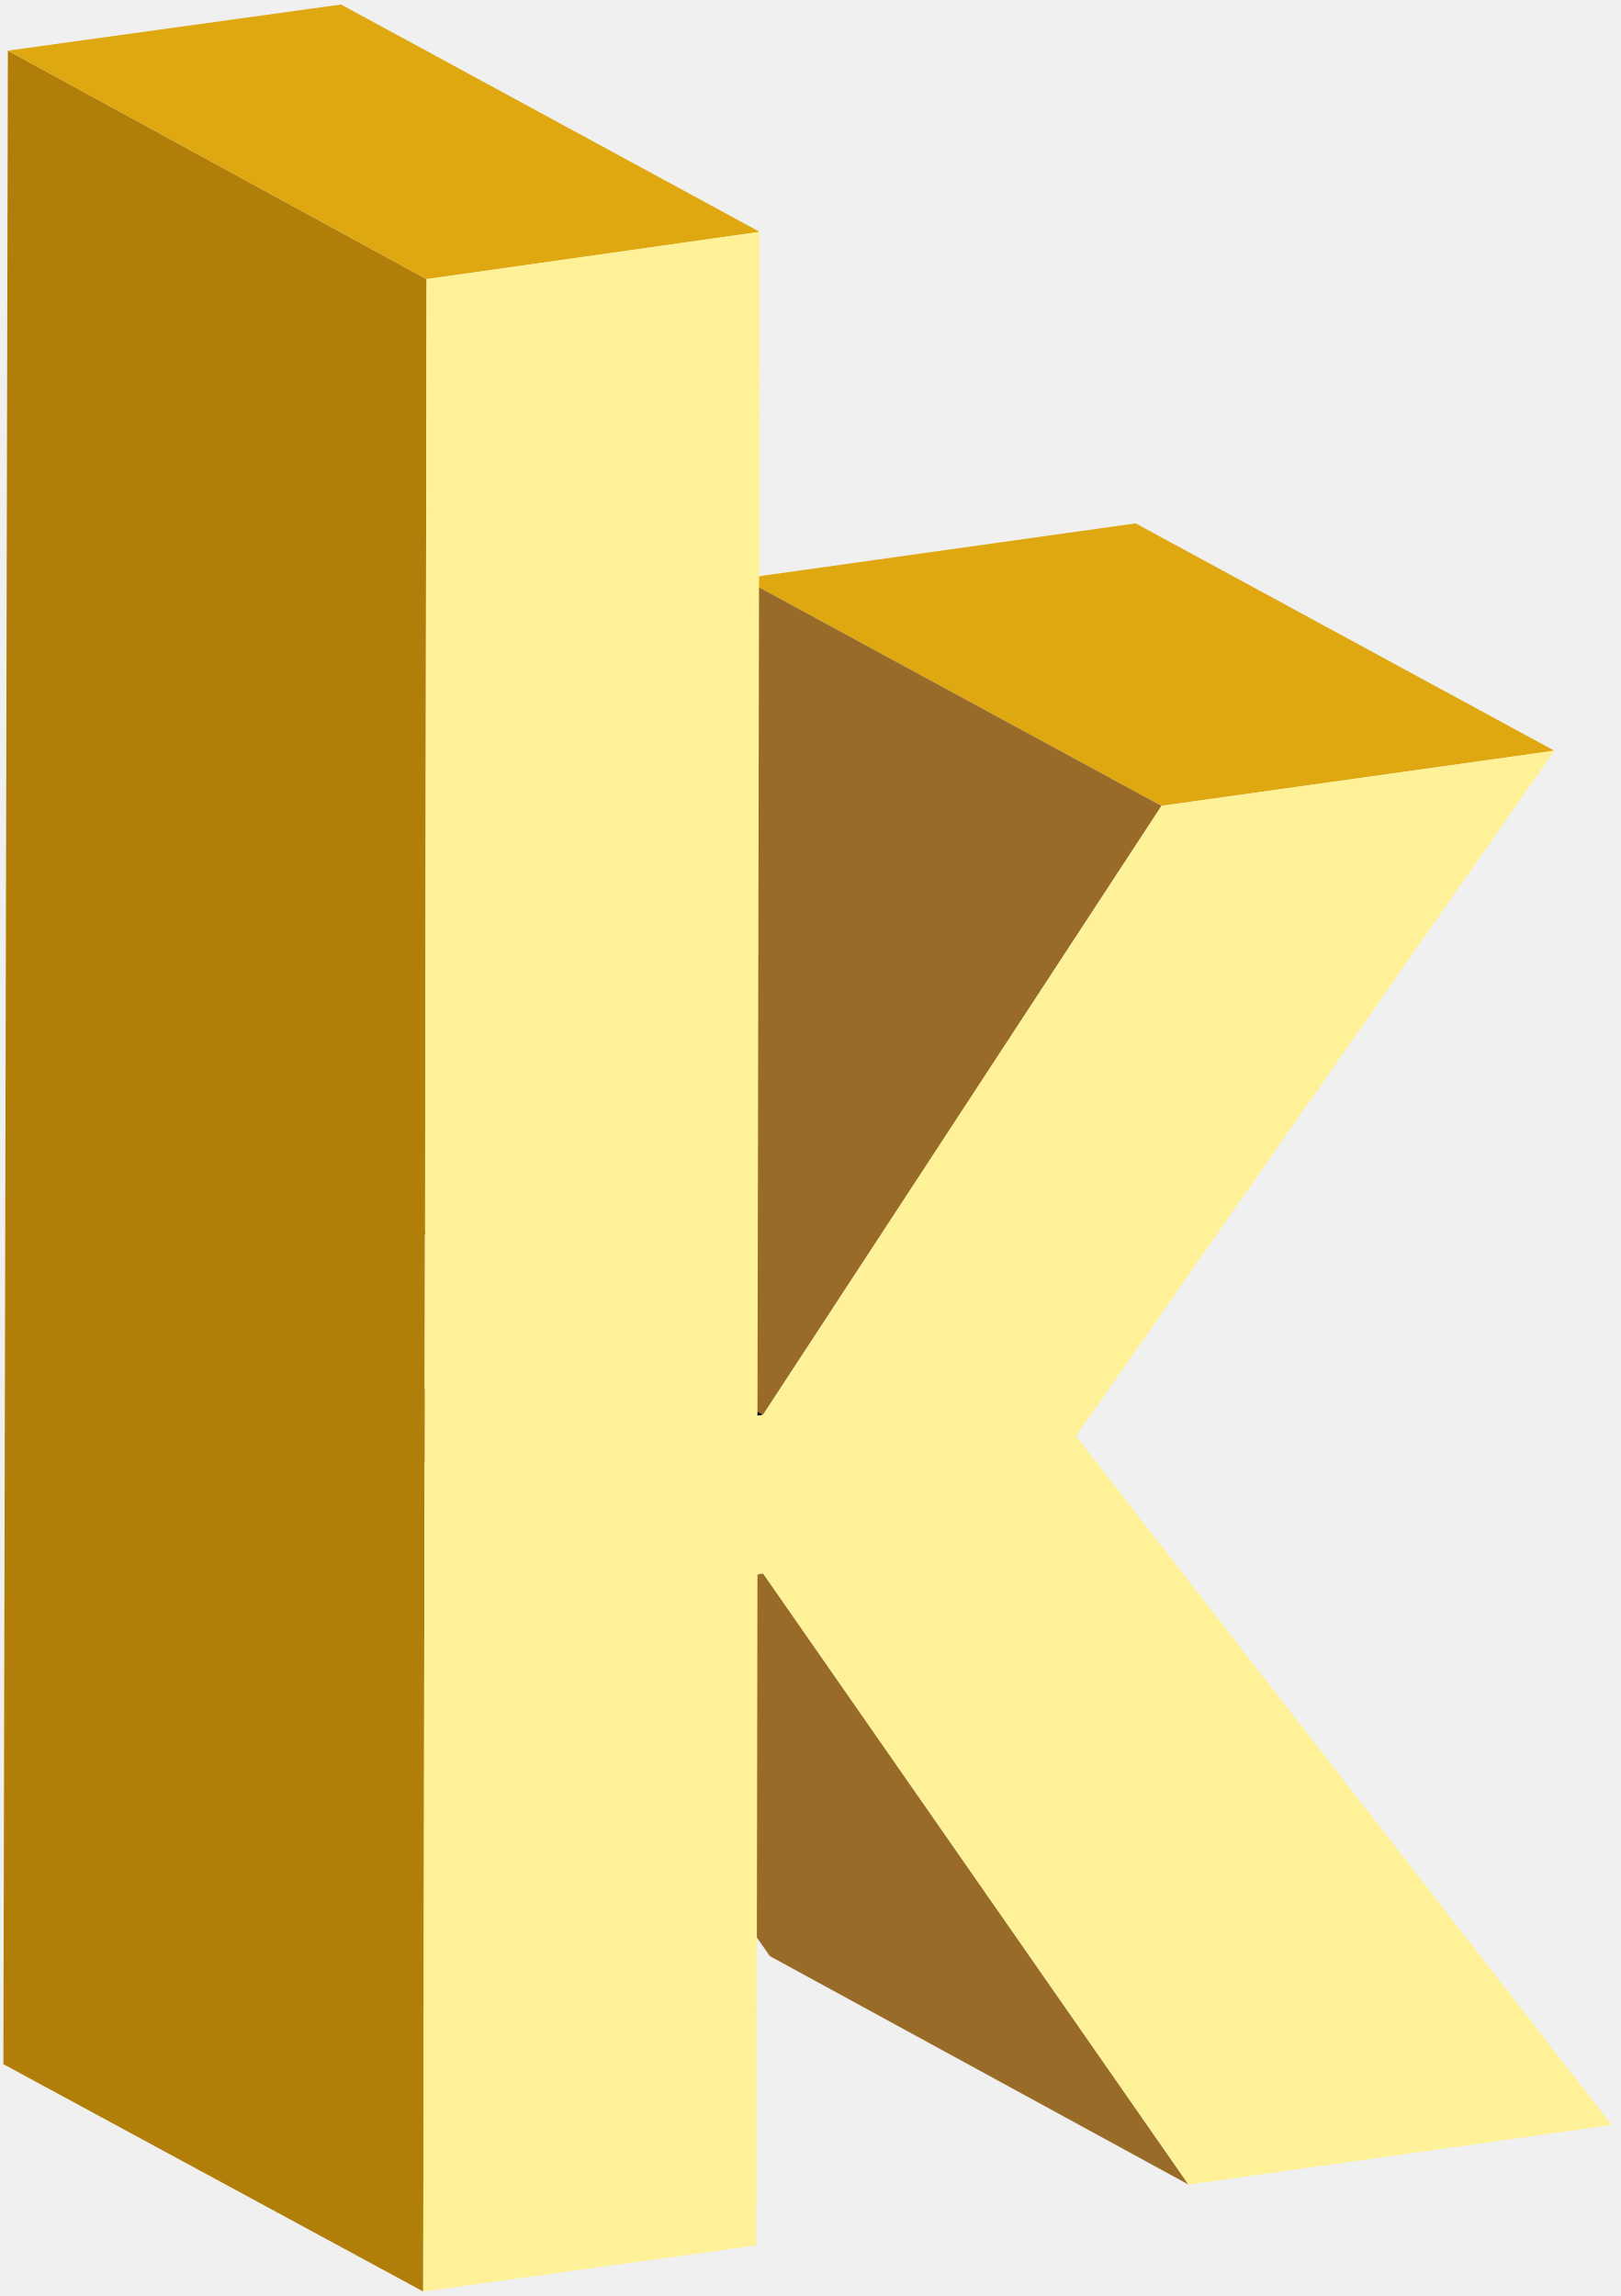
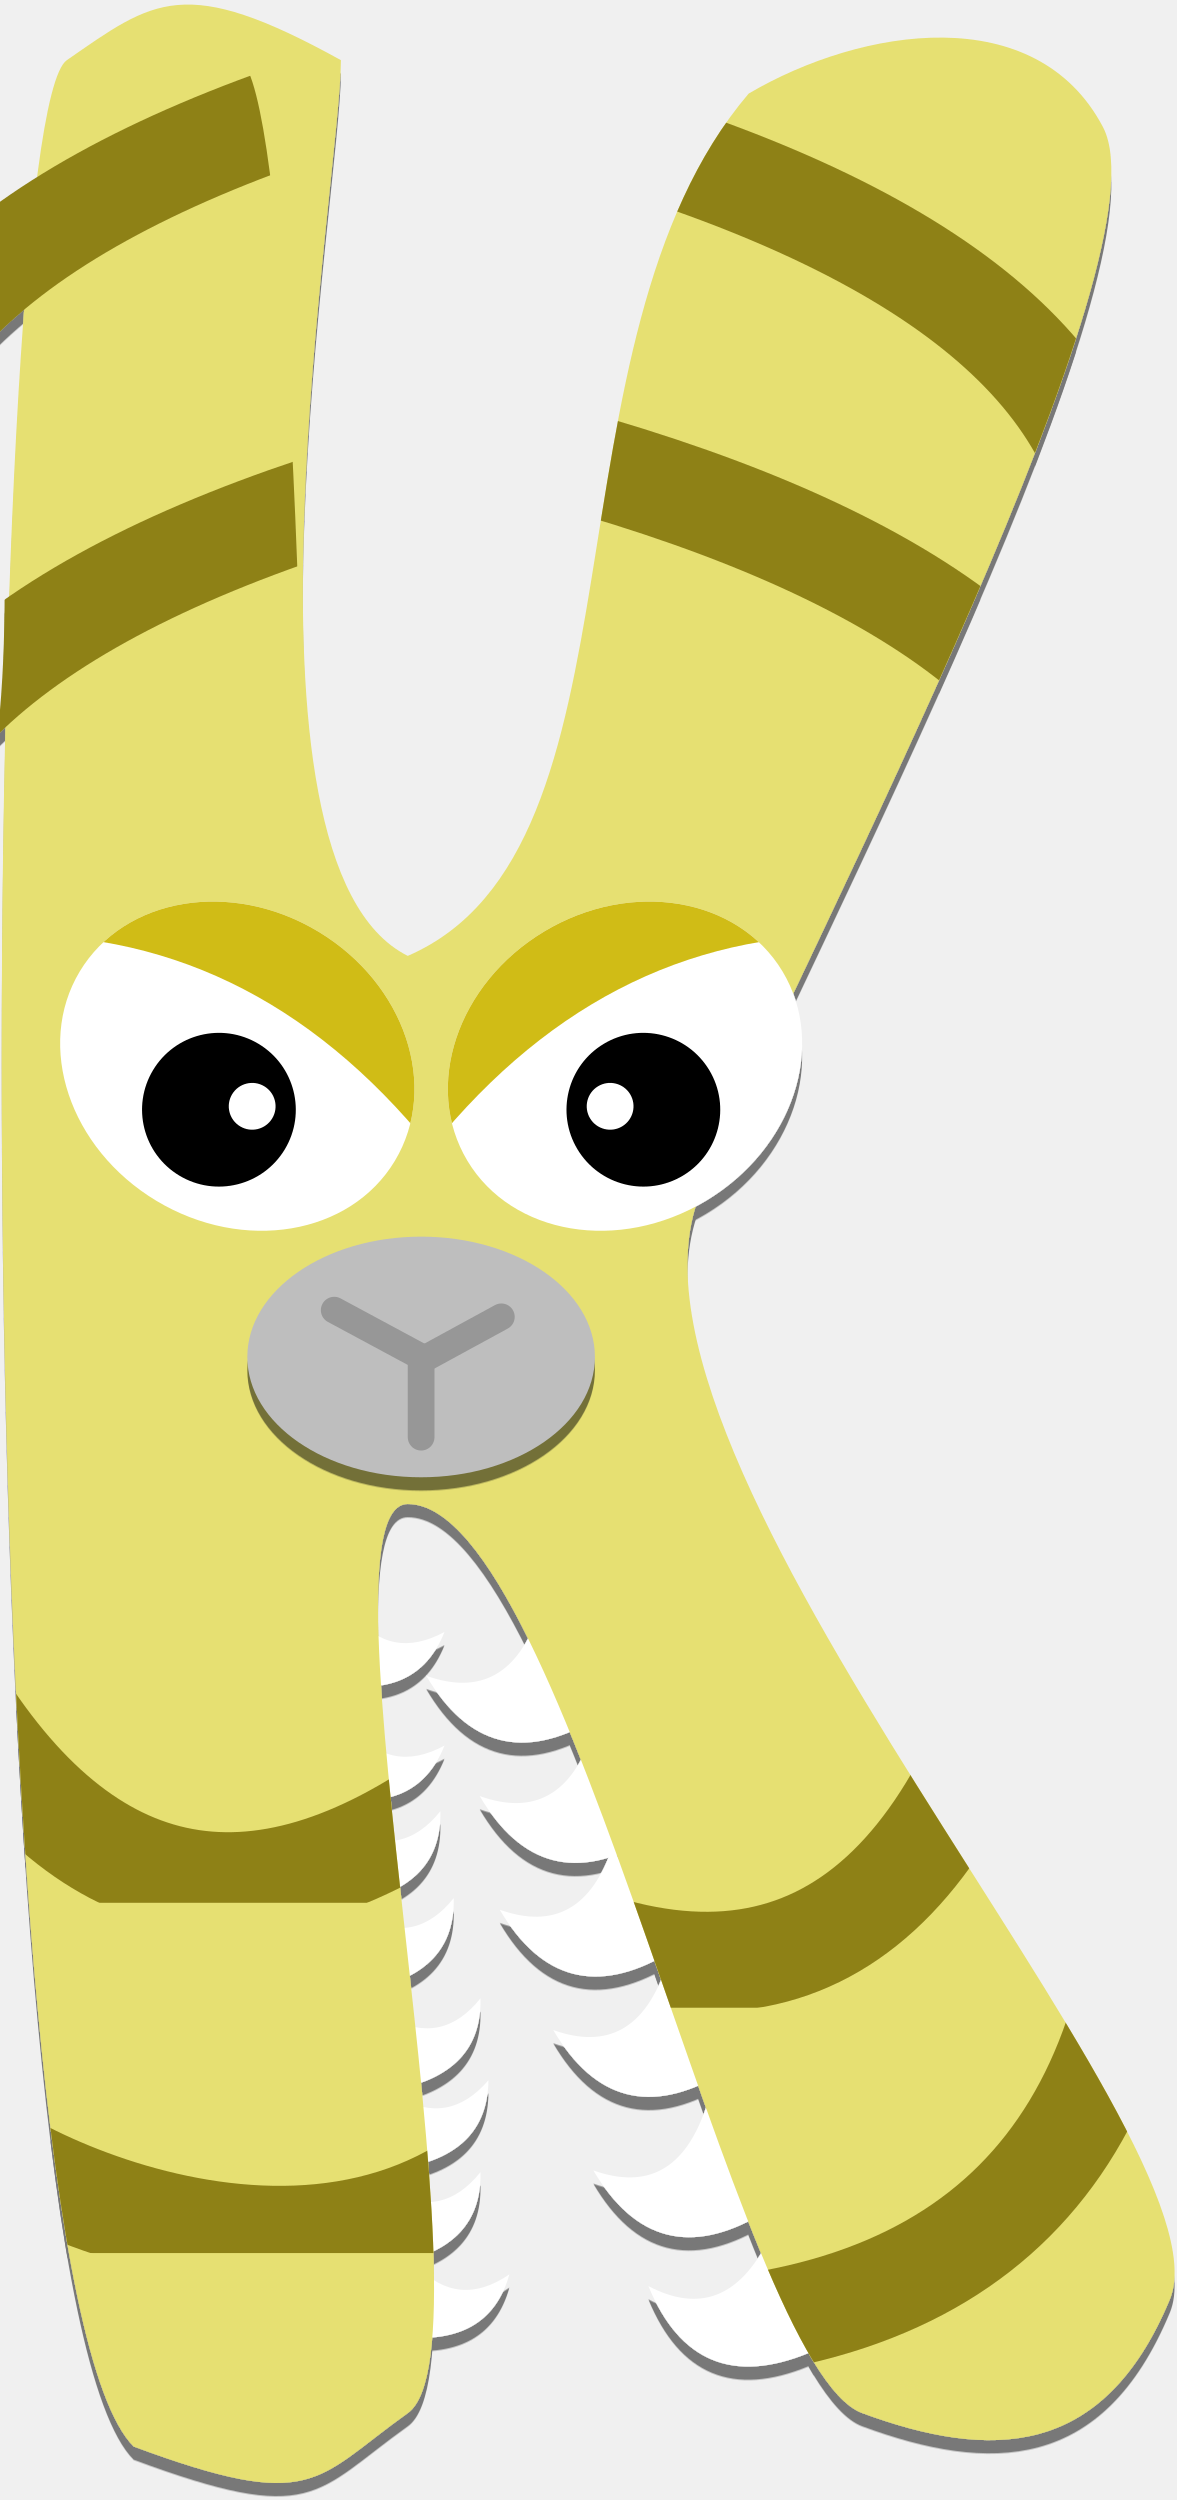
- <svg xmlns="http://www.w3.org/2000/svg" width="144px" height="204px" viewBox="0 0 144 204" version="1.1">
-   <defs />
-   <g id="Page-1" stroke="none" stroke-width="1" fill="none" fill-rule="evenodd">
-     <g id="XMLID_613_" transform="translate(-428, -298)" fill-rule="nonzero">
-       <g id="XMLID_927_" transform="translate(428, 298)">
-         <g id="XMLID_940_" transform="translate(30, 119)" fill="#986B29">
-           <polygon id="XMLID_941_" points="75.6 75.1 38.4 54.8 0.5 0.5 37.8 20.8" />
+ <svg xmlns="http://www.w3.org/2000/svg" xmlns:xlink="http://www.w3.org/1999/xlink" width="176px" height="374px" viewBox="0 0 176 374" version="1.1">
+   <defs>
+     <filter x="-0.6%" y="-0.3%" width="101.1%" height="101.1%" filterUnits="objectBoundingBox" id="filter-1">
+       <feOffset dx="0" dy="2" in="SourceAlpha" result="shadowOffsetOuter1" />
+       <feColorMatrix values="0 0 0 0 0   0 0 0 0 0   0 0 0 0 0  0 0 0 0.5 0" type="matrix" in="shadowOffsetOuter1" result="shadowMatrixOuter1" />
+       <feMerge>
+         <feMergeNode in="shadowMatrixOuter1" />
+         <feMergeNode in="SourceGraphic" />
+       </feMerge>
+     </filter>
+     <path d="M61,225 C45.98,225 75,351 61,361 C47,371 47,376 20,366 C-6,340 -3,18 10,9 C23,5.55111512e-16 27.5,-4 51,9 C51,26 33,129 61,143 C98,127 80.36,51.191 112,14 C129,4 155,2.10387263e-13 165,19 C175,38 122.733,138 105,178 C87.267,218 185,320 175,344 C165,368 148,368 129,361 C110,354 84.98,225 61,225 Z" id="path-2" />
+     <ellipse id="path-4" cx="27.5" cy="23.5" rx="27.5" ry="23.5" />
+     <ellipse id="path-6" cx="27.5" cy="23.5" rx="27.5" ry="23.5" />
+     <ellipse id="path-8" cx="64" cy="203" rx="26" ry="18" />
+     <filter x="-1.9%" y="-2.8%" width="103.8%" height="111.1%" filterUnits="objectBoundingBox" id="filter-9">
+       <feOffset dx="0" dy="2" in="SourceAlpha" result="shadowOffsetOuter1" />
+       <feColorMatrix values="0 0 0 0 0   0 0 0 0 0   0 0 0 0 0  0 0 0 0.5 0" type="matrix" in="shadowOffsetOuter1" />
+     </filter>
+   </defs>
+   <g id="Symbols" stroke="none" stroke-width="1" fill="none" fill-rule="evenodd">
+     <g id="letter/k" transform="translate(-15, -14)">
+       <g id="k" filter="url(#filter-1)" transform="translate(14, 14)">
+         <path d="M77.698,347.858 C69.341,350.564 63.441,348.631 60,342.059 C65.654,344.387 70.078,343.034 73.274,338 L77.698,347.858 Z" id="tooth" fill="#FFFFFF" transform="translate(68.84902, 343.5208) scale(-1, 1) rotate(12) translate(-68.84902, -343.5208) " />
+         <path d="M75.698,320.858 C67.341,323.564 61.441,321.631 58,315.059 C63.654,317.387 68.078,316.034 71.274,311 L75.698,320.858 Z" id="tooth-copy-6" fill="#FFFFFF" transform="translate(66.84902, 316.5208) scale(-1, 1) rotate(27) translate(-66.84902, -316.5208) " />
+         <path d="M74.698,334.858 C66.341,337.564 60.441,335.631 57,329.059 C62.654,331.387 67.078,330.034 70.274,325 L74.698,334.858 Z" id="tooth-copy" fill="#FFFFFF" transform="translate(65.84902, 330.5208) scale(-1, 1) rotate(29) translate(-65.84902, -330.5208) " />
+         <path d="M74.698,308.858 C66.341,311.564 60.441,309.631 57,303.059 C62.654,305.387 67.078,304.034 70.274,299 L74.698,308.858 Z" id="tooth-copy-7" fill="#FFFFFF" transform="translate(65.84902, 304.5208) scale(-1, 1) rotate(29) translate(-65.84902, -304.5208) " />
+         <path d="M70.698,293.858 C62.341,296.564 56.441,294.631 53,288.059 C58.654,290.387 63.078,289.034 66.274,284 L70.698,293.858 Z" id="tooth-copy-8" fill="#FFFFFF" transform="translate(61.84902, 289.5208) scale(-1, 1) rotate(29) translate(-61.84902, -289.5208) " />
+         <path d="M68.698,280.858 C60.341,283.564 54.441,281.631 51,275.059 C56.654,277.387 61.078,276.034 64.274,271 L68.698,280.858 Z" id="tooth-copy-9" fill="#FFFFFF" transform="translate(59.84902, 276.5208) scale(-1, 1) rotate(29) translate(-59.84902, -276.5208) " />
+         <path d="M67.698,267.858 C59.341,270.564 53.441,268.631 50,262.059 C55.654,264.387 60.078,263.034 63.274,258 L67.698,267.858 Z" id="tooth-copy-10" fill="#FFFFFF" transform="translate(58.84902, 263.5208) scale(-1, 1) rotate(6) translate(-58.84902, -263.5208) " />
+         <path d="M67.698,250.858 C59.341,253.564 53.441,251.631 50,245.059 C55.654,247.387 60.078,246.034 63.274,241 L67.698,250.858 Z" id="tooth-copy-11" fill="#FFFFFF" transform="translate(58.84902, 246.5208) scale(-1, 1) rotate(6) translate(-58.84902, -246.5208) " />
+         <path d="M122,352 C110.667,356.667 102.667,353.333 98,342 C105.667,346.014 111.667,343.681 116,335 L122,352 Z" id="tooth" fill="#FFFFFF" />
+         <path d="M114,333 C102.667,337.667 94.667,334.333 90,323 C97.667,327.014 103.667,324.681 108,316 L114,333 Z" id="tooth-copy" fill="#FFFFFF" transform="translate(102, 325.5208) rotate(-8) translate(-102, -325.5208) " />
+         <path d="M108,312 C96.667,316.667 88.667,313.333 84,302 C91.667,306.014 97.667,303.681 102,295 L108,312 Z" id="tooth-copy-3" fill="#FFFFFF" transform="translate(96, 304.5208) rotate(-8) translate(-96, -304.5208) " />
+         <path d="M100,294 C88.667,298.667 80.667,295.333 76,284 C83.667,288.014 89.667,285.681 94,277 L100,294 Z" id="tooth-copy-2" fill="#FFFFFF" transform="translate(88, 286.5208) rotate(-8) translate(-88, -286.5208) " />
+         <path d="M97,277 C85.667,281.667 77.667,278.333 73,267 C80.667,271.014 86.667,268.681 91,260 L97,277 Z" id="tooth-copy-5" fill="#FFFFFF" transform="translate(85, 269.5208) rotate(-8) translate(-85, -269.5208) " />
+         <path d="M89,259 C77.667,263.667 69.667,260.333 65,249 C72.667,253.014 78.667,250.681 83,242 L89,259 Z" id="tooth-copy-4" fill="#FFFFFF" transform="translate(77, 251.5208) rotate(-8) translate(-77, -251.5208) " />
+         <g id="Path-91" transform="translate(1, 0)">
+           <mask id="mask-3" fill="white">
+             <use xlink:href="#path-2" />
+           </mask>
+           <use id="Mask" fill="#E6E072" xlink:href="#path-2" />
+           <path d="M167,82 C164.333,53.365 135,31.698 79,17" stroke="#8E8119" stroke-width="15" mask="url(#mask-3)" />
+           <path d="M167,132 C164.333,103.365 135,81.698 79,67" id="Path-91-Copy" stroke="#8E8119" stroke-width="15" mask="url(#mask-3)" />
+           <path d="M67,135 C64.333,106.365 35,84.698 -21,70" id="Path-91-Copy-2" stroke="#8E8119" stroke-width="15" mask="url(#mask-3)" transform="translate(23, 102.5) scale(-1, 1) translate(-23, -102.5) " />
+           <path d="M67,75 C64.333,46.365 35,24.698 -21,10" id="Path-91-Copy-3" stroke="#8E8119" stroke-width="15" mask="url(#mask-3)" transform="translate(23, 42.5) scale(-1, 1) translate(-23, -42.5) " />
+           <path d="M172,270 C171.333,322.667 145,349 93,349" id="Path-2" stroke="#8E8119" stroke-width="15" mask="url(#mask-3)" />
+           <path d="M158,225 C146.667,281 123,302.667 87,290" id="Path-3" stroke="#8E8119" stroke-width="15" mask="url(#mask-3)" />
+           <path d="M-8,251 C12,285 37.667,290.667 69,268" id="Path-4" stroke="#8E8119" stroke-width="15" mask="url(#mask-3)" />
+           <path d="M-8,317 C3,328 60,354 87,309" id="Path-5" stroke="#8E8119" stroke-width="15" mask="url(#mask-3)" />
        </g>
-         <g id="XMLID_938_" transform="translate(66, 46)" fill="#E0A810">
-           <polygon id="XMLID_939_" points="37.2 25.6 0 5.4 34.9 0.5 72.1 20.7" />
+         <g id="eye" transform="translate(36.5, 159.5) rotate(31) translate(-36.5, -159.5) translate(9, 136)">
+           <mask id="mask-5" fill="white">
+             <use xlink:href="#path-4" />
+           </mask>
+           <use id="Mask" fill="#FFFFFF" xlink:href="#path-4" />
+           <circle id="Oval" fill="#000000" mask="url(#mask-5)" cx="28.5" cy="30.5" r="11.5" />
+           <circle id="Oval-2" fill="#FFFFFF" mask="url(#mask-5)" cx="32.5" cy="27.5" r="3.5" />
+           <path d="M-8,-1 L66,-1 C78.333,10.5 78.333,18.167 66,22 C38.667,10 14,10 -8,22 L-8,-1 Z" id="Rectangle" fill="#D0BC19" mask="url(#mask-5)" />
        </g>
-         <g id="XMLID_936_" transform="translate(30, 51)" fill="#986B29">
-           <polygon id="XMLID_937_" points="37.8 74.7 0.5 54.5 36 0.4 73.2 20.6" />
+         <g id="eye-copy" transform="translate(94.5, 159.5) scale(-1, 1) rotate(31) translate(-94.5, -159.5) translate(67, 136)">
+           <mask id="mask-7" fill="white">
+             <use xlink:href="#path-6" />
+           </mask>
+           <use id="Mask" fill="#FFFFFF" xlink:href="#path-6" />
+           <circle id="Oval" fill="#000000" mask="url(#mask-7)" cx="28.5" cy="30.5" r="11.5" />
+           <circle id="Oval-2" fill="#FFFFFF" mask="url(#mask-7)" cx="32.5" cy="27.5" r="3.5" />
+           <path d="M-8,-1 L66,-1 C78.333,10.5 78.333,18.167 66,22 C38.667,10 14,10 -8,22 L-8,-1 Z" id="Rectangle" fill="#D0BC19" mask="url(#mask-7)" />
        </g>
-         <g id="XMLID_934_" transform="translate(30, 105)" fill="#000000">
-           <polygon id="XMLID_935_" points="37.3 20.8 0.1 0.5 0.5 0.5 37.8 20.7" />
+         <g id="Oval-21">
+           <use fill="black" fill-opacity="1" filter="url(#filter-9)" xlink:href="#path-8" />
+           <use fill="#BEBEBE" fill-rule="evenodd" xlink:href="#path-8" />
        </g>
-         <g id="XMLID_932_" transform="translate(0, 4)" fill="#B07E09">
-           <polygon id="XMLID_933_" points="37.6 199.6 0.3 179.4 0.7 0.5 37.9 20.8" />
-         </g>
-         <g id="XMLID_930_" fill="#E0A810">
-           <polygon id="XMLID_931_" points="37.9 24.8 0.7 4.5 30.3 0.4 67.5 20.6" />
-         </g>
-         <g id="XMLID_928_" transform="translate(37, 20)" fill="#FFF197">
-           <polygon id="XMLID_929_" points="30.5 0.6 30.3 105.8 30.8 105.7 66.2 51.6 101.1 46.7 58.6 107.6 106.2 168.8 68.6 174.1 30.8 119.8 30.3 119.9 30.2 179.5 0.6 183.6 0.9 4.8" />
+         <g id="Group" transform="translate(51, 196)" stroke="#979797" stroke-linecap="round" stroke-width="4">
+           <polyline id="Path-88" transform="translate(6.5, 9.5) scale(1, -1) translate(-6.5, -9.5) " points="13 0 13 12 0 19" />
+           <path d="M14,7 L25,1" id="Path-90" />
        </g>
      </g>
    </g>
  </g>
</svg>
